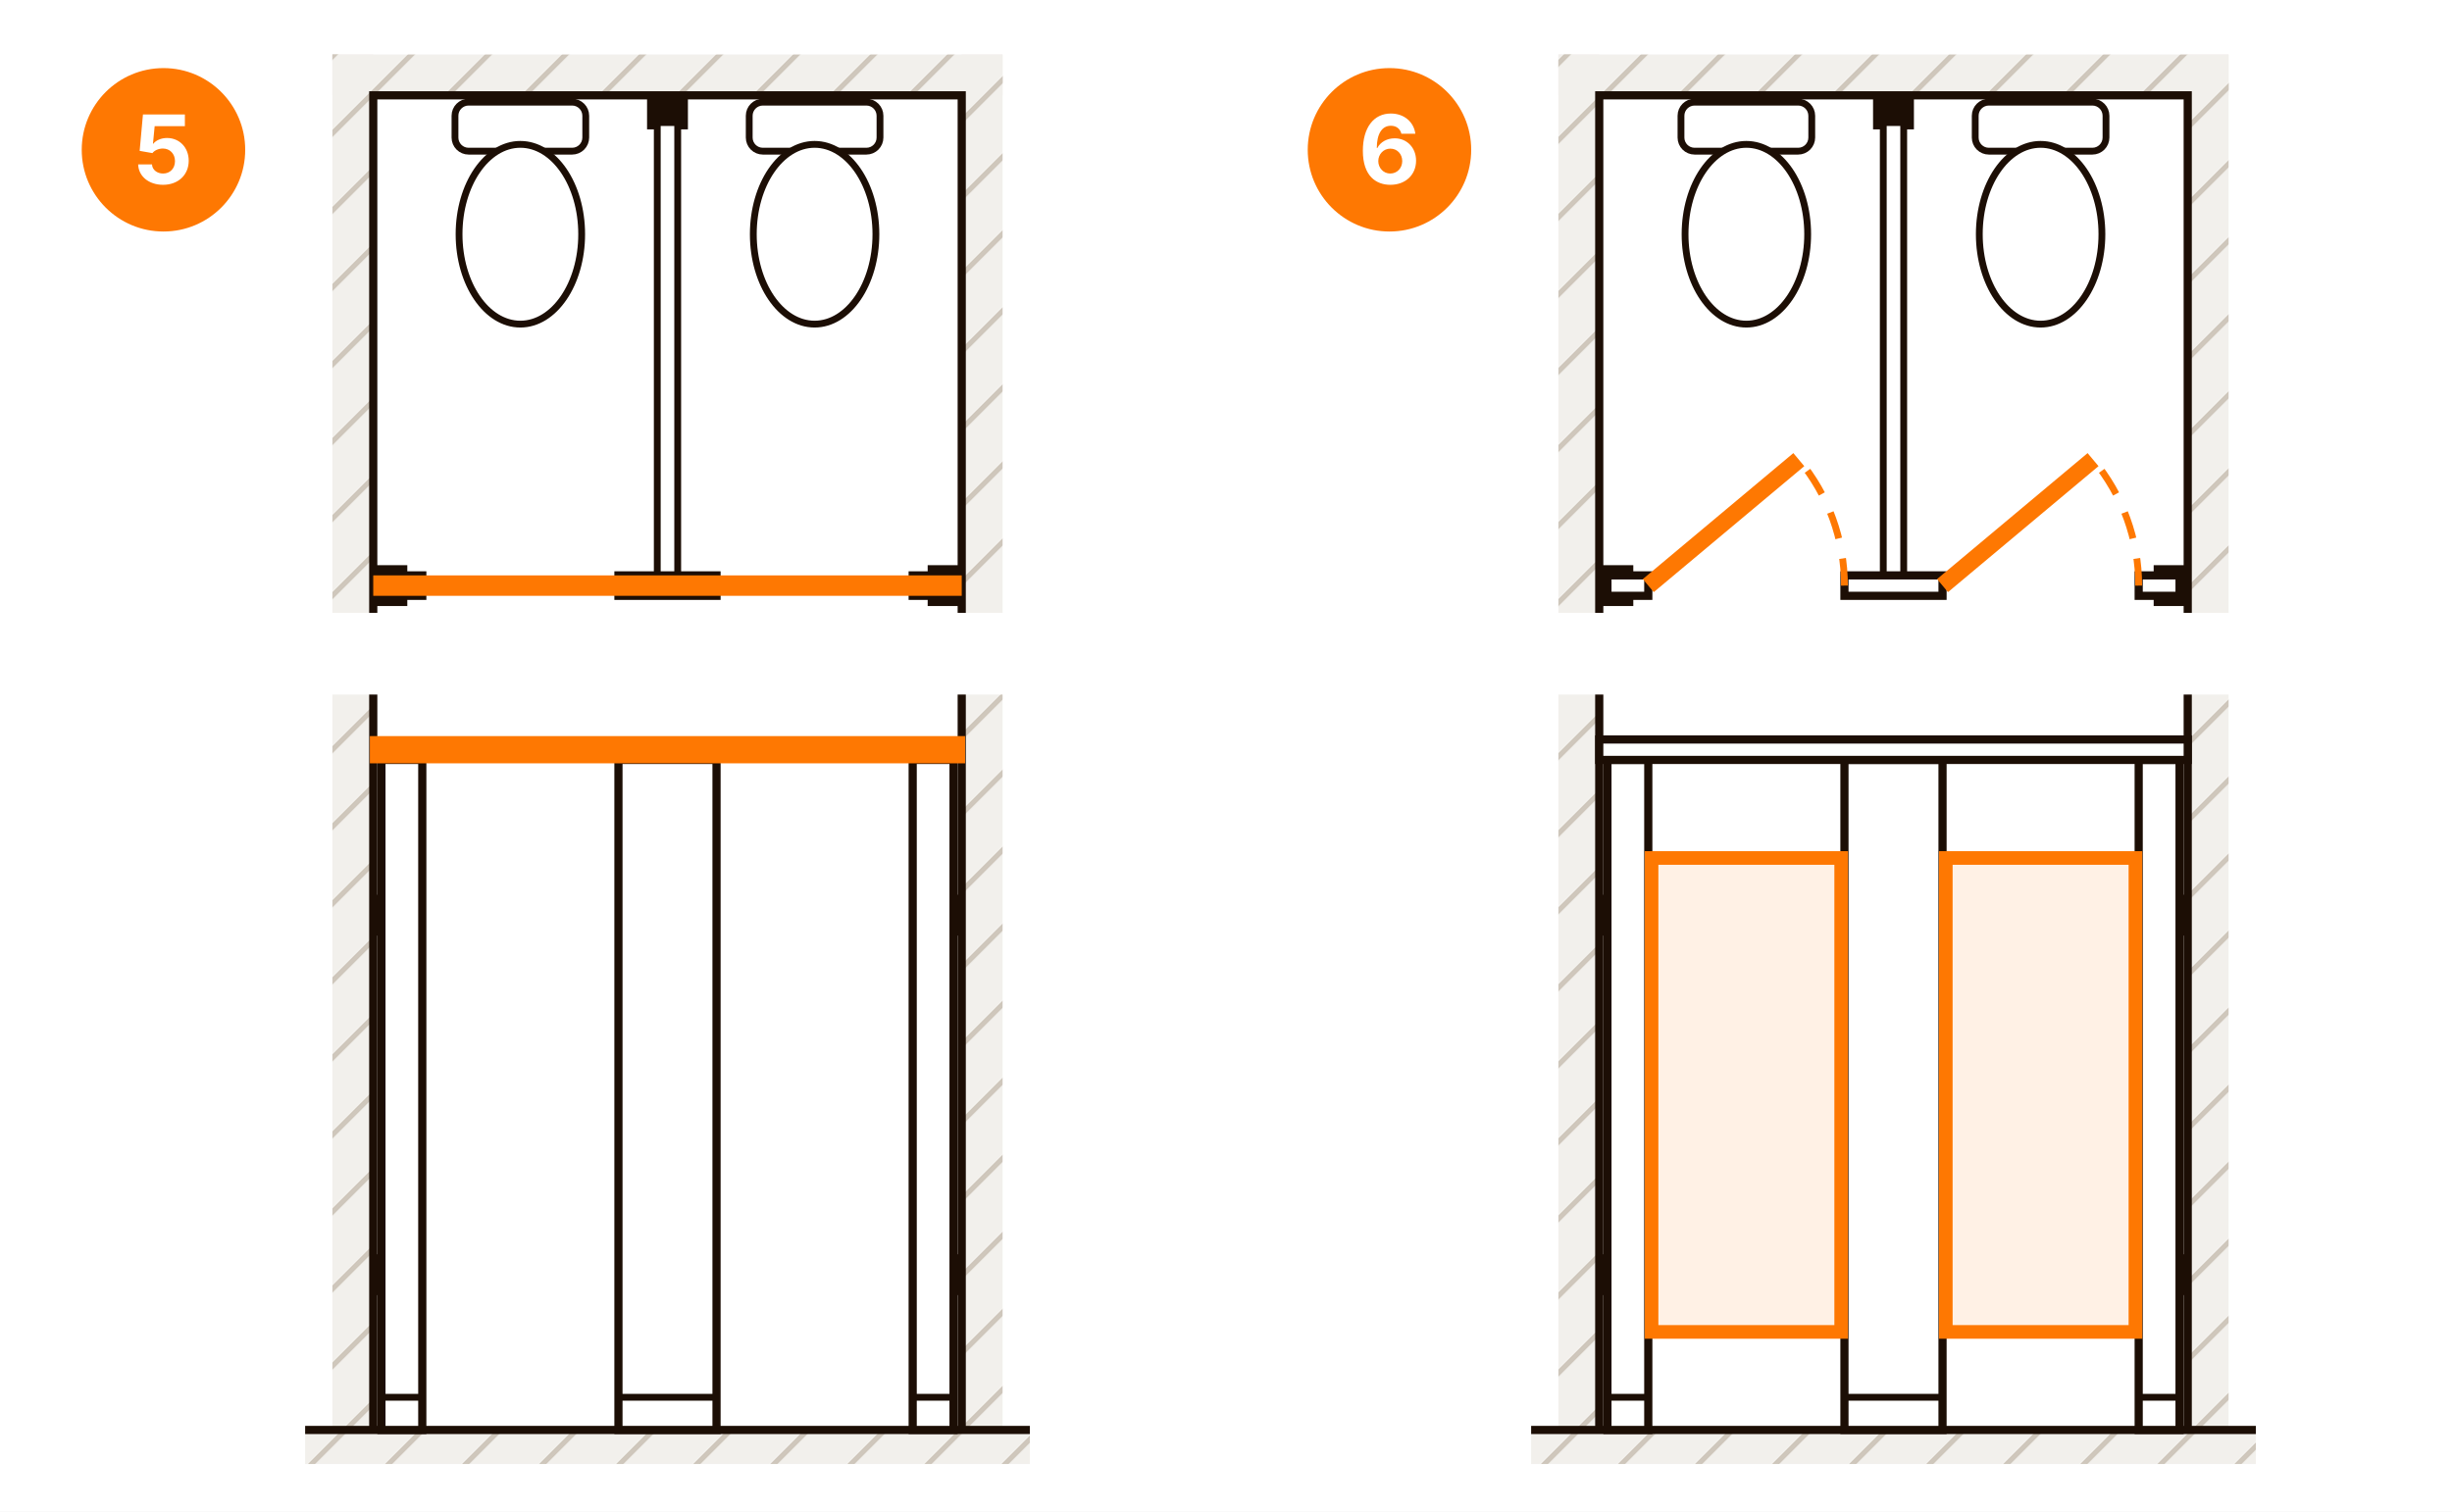
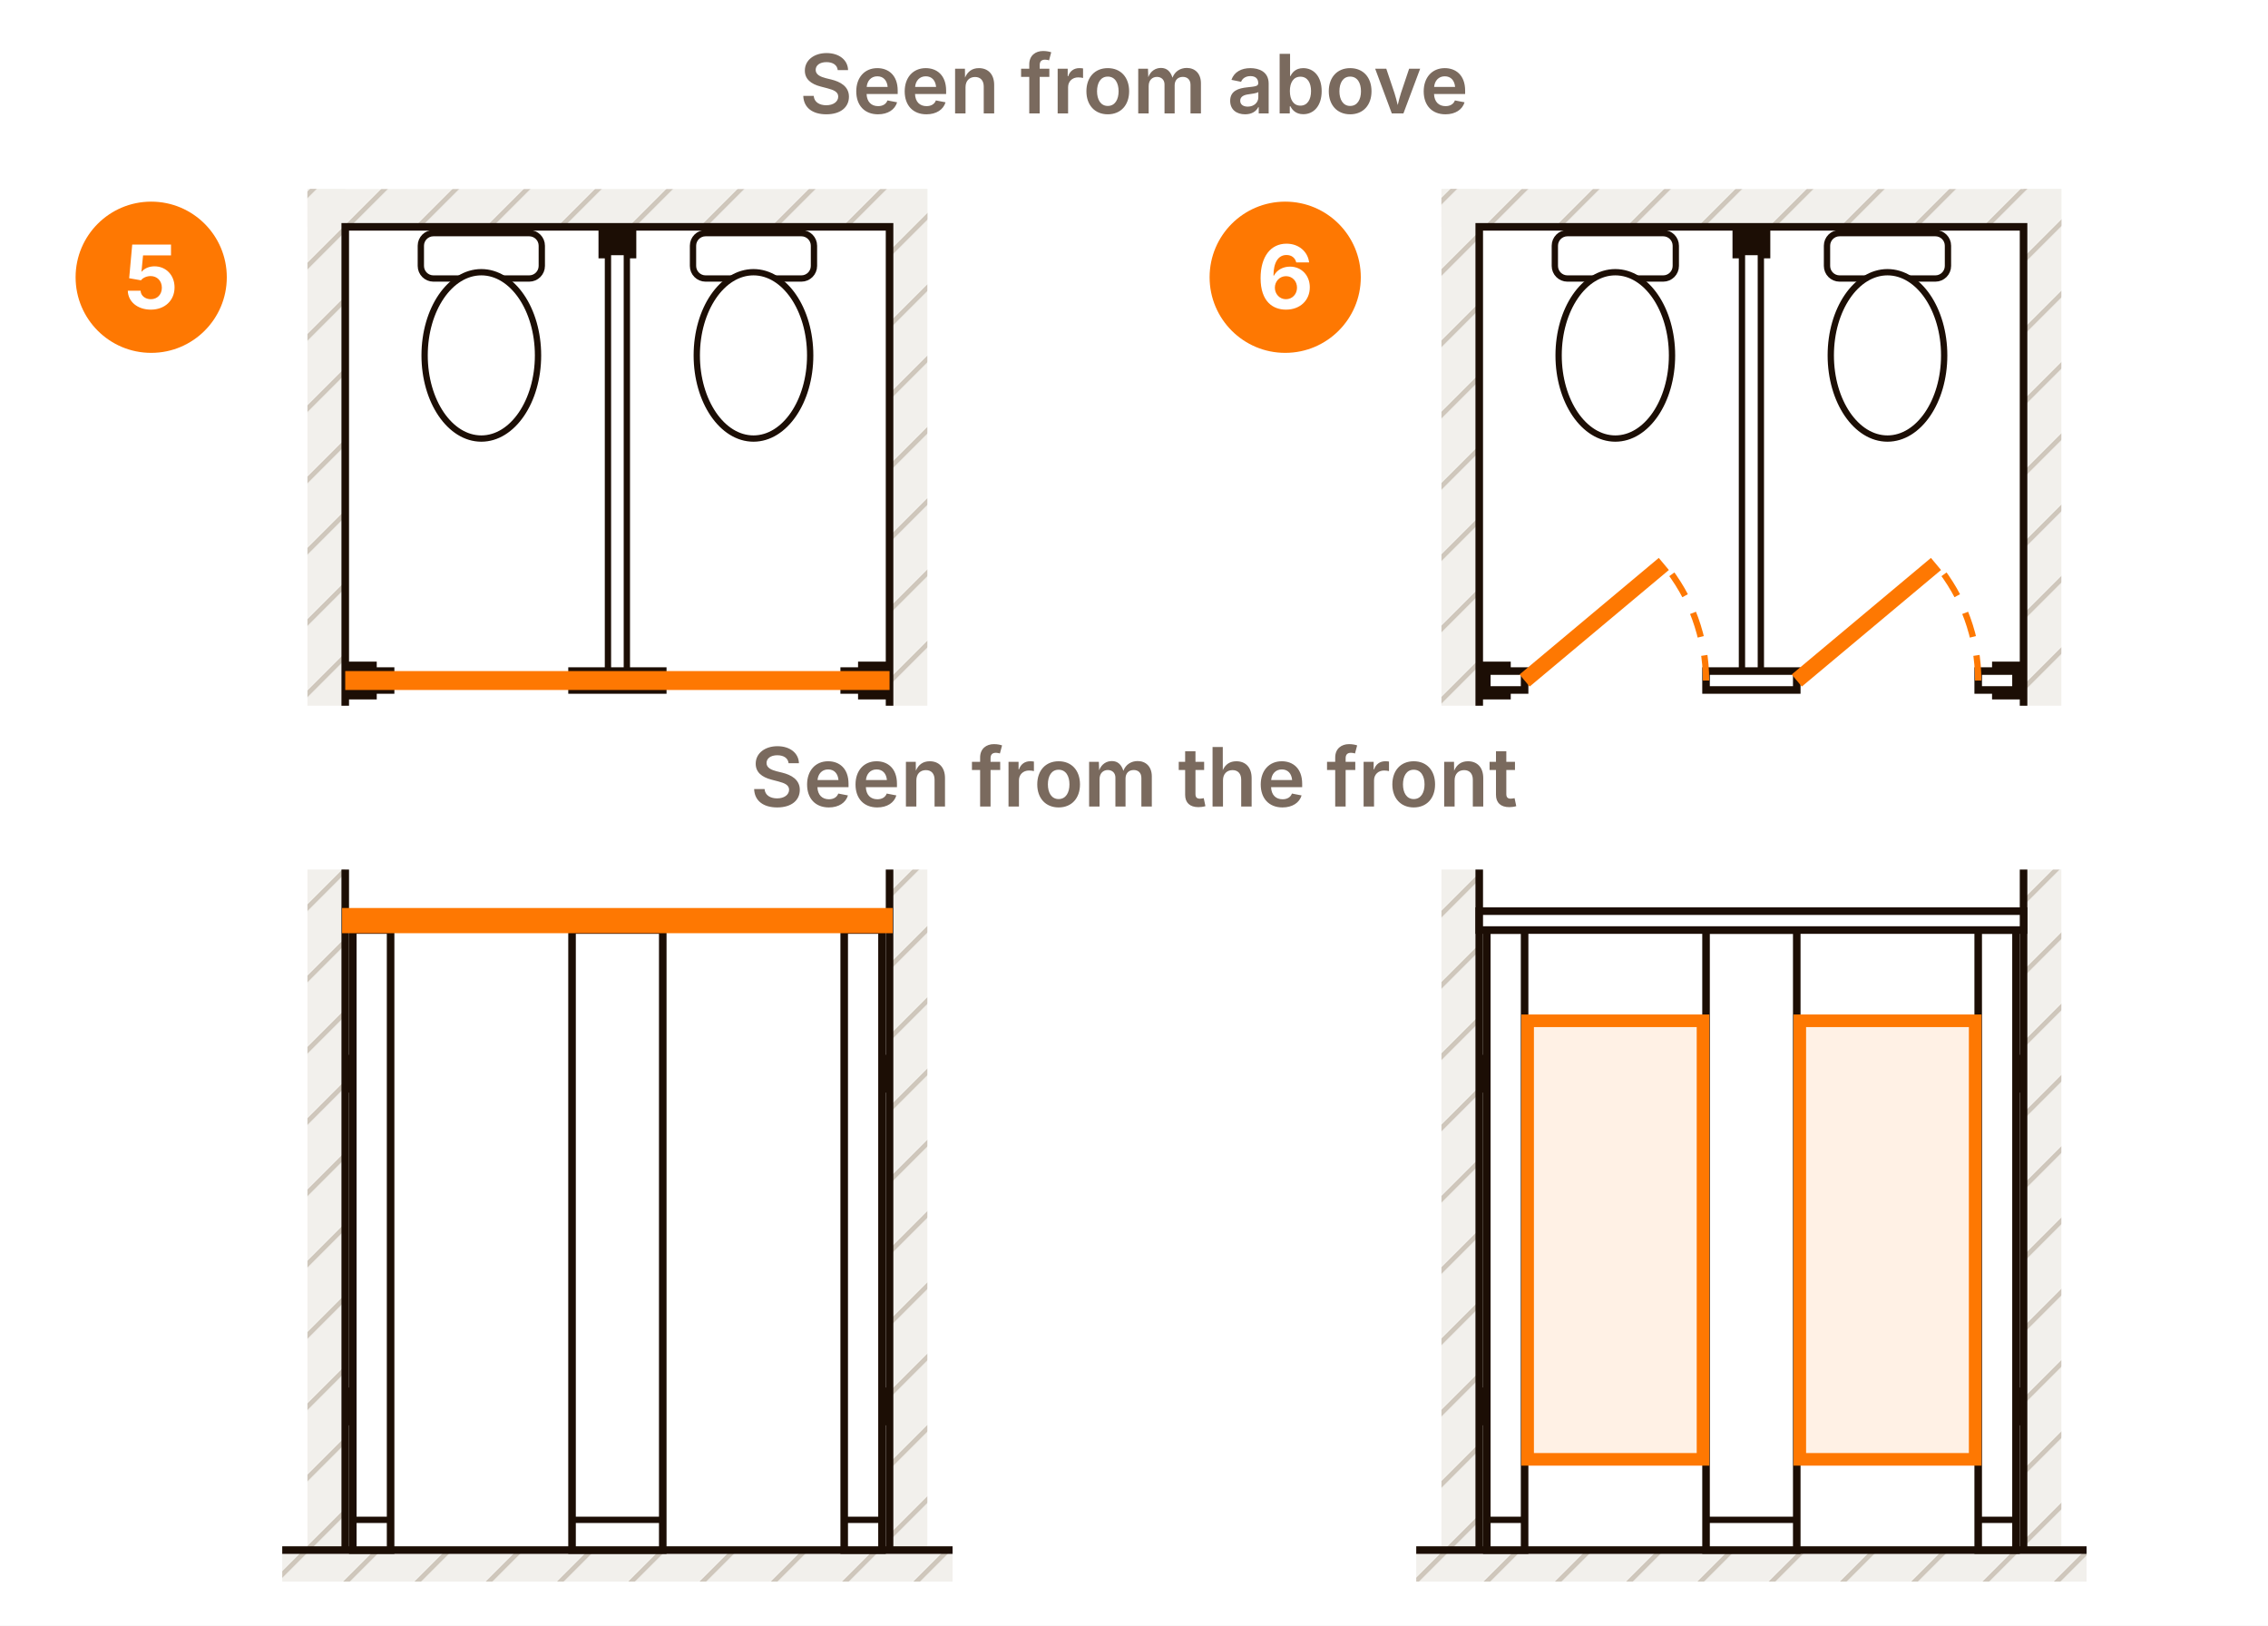
- <svg xmlns="http://www.w3.org/2000/svg" viewBox="0 0 360 222" width="360" height="222" role="img" aria-labelledby="t-install-sequence-2-m1 d-install-sequence-2-m1" font-family="Inter, ui-sans-serif, system-ui, sans-serif">
+ <svg xmlns="http://www.w3.org/2000/svg" viewBox="0 0 360 258" width="360" height="258" role="img" aria-labelledby="t-install-sequence-2-m1 d-install-sequence-2-m1" font-family="Inter, ui-sans-serif, system-ui, sans-serif">
  <defs>
    <pattern id="hatch-install-sequence-2-m1" width="8" height="8" patternUnits="userSpaceOnUse" patternTransform="rotate(45)">
      <rect width="8" height="8" fill="#f2f0ec" />
      <line x1="0" y1="0" x2="0" y2="8" stroke="#cfc7bc" stroke-width="1.5" />
    </pattern>
    <marker id="tick-install-sequence-2-m1" viewBox="0 0 10 10" refX="5" refY="5" markerWidth="8" markerHeight="8" orient="auto">
      <path d="M2 8 L8 2" stroke="#7a6a5e" stroke-width="1.5" />
    </marker>
  </defs>
-   <rect width="360" height="222" fill="#ffffff" />
-   <rect x="48.8" y="8" width="98.4" height="6" fill="url(#hatch-install-sequence-2-m1)" stroke="none" stroke-width="1.5" />
-   <rect x="48.8" y="8" width="6" height="82" fill="url(#hatch-install-sequence-2-m1)" stroke="none" stroke-width="1.5" />
-   <rect x="141.2" y="8" width="6" height="82" fill="url(#hatch-install-sequence-2-m1)" stroke="none" stroke-width="1.5" />
-   <path d="M54.8 90 V14 H141.2 V90" fill="none" stroke="#1c0e05" stroke-width="1.2" />
-   <rect x="66.8" y="15" width="19.2" height="7.2" fill="#ffffff" stroke="#1c0e05" stroke-width="1" rx="2" />
-   <ellipse cx="76.4" cy="34.4" rx="9" ry="13.2" fill="#fff" stroke="#1c0e05" stroke-width="1" />
-   <rect x="110" y="15" width="19.2" height="7.2" fill="#ffffff" stroke="#1c0e05" stroke-width="1" rx="2" />
-   <ellipse cx="119.6" cy="34.4" rx="9" ry="13.2" fill="#fff" stroke="#1c0e05" stroke-width="1" />
-   <rect x="95" y="14" width="6" height="5" fill="#1c0e05" stroke="none" stroke-width="1.5" />
-   <rect x="54.8" y="83" width="5" height="6" fill="#1c0e05" stroke="none" stroke-width="1.5" />
-   <rect x="136.2" y="83" width="5" height="6" fill="#1c0e05" stroke="none" stroke-width="1.5" />
-   <rect x="96.5" y="18" width="3" height="66.5" fill="#ffffff" stroke="#1c0e05" stroke-width="1" />
-   <rect x="56" y="84.5" width="6" height="3" fill="#ffffff" stroke="#1c0e05" stroke-width="1.2" />
-   <rect x="134" y="84.5" width="6" height="3" fill="#ffffff" stroke="#1c0e05" stroke-width="1.2" />
-   <rect x="90.8" y="84.5" width="14.4" height="3" fill="#ffffff" stroke="#1c0e05" stroke-width="1.2" />
-   <line x1="54.8" y1="86" x2="141.2" y2="86" stroke="#fe7802" stroke-width="3" />
-   <rect x="48.8" y="102" width="6" height="108" fill="url(#hatch-install-sequence-2-m1)" stroke="none" stroke-width="1.5" />
-   <rect x="141.2" y="102" width="6" height="108" fill="url(#hatch-install-sequence-2-m1)" stroke="none" stroke-width="1.5" />
-   <rect x="44.8" y="210" width="106.4" height="5" fill="url(#hatch-install-sequence-2-m1)" stroke="none" stroke-width="1.5" />
-   <line x1="44.8" y1="210" x2="151.2" y2="210" stroke="#1c0e05" stroke-width="1.2" />
-   <line x1="54.8" y1="102" x2="54.8" y2="210" stroke="#1c0e05" stroke-width="1.2" />
-   <line x1="141.2" y1="102" x2="141.2" y2="210" stroke="#1c0e05" stroke-width="1.2" />
-   <rect x="95" y="184.2" width="6" height="6" fill="#1c0e05" stroke="none" stroke-width="1.5" />
-   <rect x="54.8" y="184.2" width="5" height="6" fill="#1c0e05" stroke="none" stroke-width="1.5" />
-   <rect x="136.2" y="184.2" width="5" height="6" fill="#1c0e05" stroke="none" stroke-width="1.5" />
-   <rect x="95" y="131.4" width="6" height="6" fill="#1c0e05" stroke="none" stroke-width="1.5" />
-   <rect x="54.8" y="131.4" width="5" height="6" fill="#1c0e05" stroke="none" stroke-width="1.5" />
-   <rect x="136.2" y="131.4" width="5" height="6" fill="#1c0e05" stroke="none" stroke-width="1.5" />
-   <rect x="56" y="111.6" width="6" height="98.4" fill="#ffffff" stroke="#1c0e05" stroke-width="1.2" />
-   <line x1="56" y1="205.2" x2="62" y2="205.2" stroke="#1c0e05" stroke-width="1" />
-   <rect x="134" y="111.6" width="6" height="98.4" fill="#ffffff" stroke="#1c0e05" stroke-width="1.2" />
-   <line x1="134" y1="205.2" x2="140" y2="205.2" stroke="#1c0e05" stroke-width="1" />
-   <rect x="90.8" y="111.6" width="14.4" height="98.4" fill="#ffffff" stroke="#1c0e05" stroke-width="1.2" />
-   <line x1="90.8" y1="205.2" x2="105.2" y2="205.2" stroke="#1c0e05" stroke-width="1" />
-   <rect x="54.8" y="108.6" width="86.4" height="3" fill="#fe7802" stroke="#fe7802" stroke-width="1" />
+   <rect width="360" height="258" fill="#ffffff" />
+   <rect x="48.8" y="30" width="98.4" height="6" fill="url(#hatch-install-sequence-2-m1)" stroke="none" stroke-width="1.5" />
+   <rect x="48.8" y="30" width="6" height="82" fill="url(#hatch-install-sequence-2-m1)" stroke="none" stroke-width="1.5" />
+   <rect x="141.2" y="30" width="6" height="82" fill="url(#hatch-install-sequence-2-m1)" stroke="none" stroke-width="1.5" />
+   <path d="M54.8 112 V36 H141.2 V112" fill="none" stroke="#1c0e05" stroke-width="1.2" />
+   <rect x="66.8" y="37" width="19.2" height="7.2" fill="#ffffff" stroke="#1c0e05" stroke-width="1" rx="2" />
+   <ellipse cx="76.4" cy="56.4" rx="9" ry="13.2" fill="#fff" stroke="#1c0e05" stroke-width="1" />
+   <rect x="110" y="37" width="19.2" height="7.2" fill="#ffffff" stroke="#1c0e05" stroke-width="1" rx="2" />
+   <ellipse cx="119.6" cy="56.4" rx="9" ry="13.2" fill="#fff" stroke="#1c0e05" stroke-width="1" />
+   <rect x="95" y="36" width="6" height="5" fill="#1c0e05" stroke="none" stroke-width="1.5" />
+   <rect x="54.8" y="105" width="5" height="6" fill="#1c0e05" stroke="none" stroke-width="1.5" />
+   <rect x="136.2" y="105" width="5" height="6" fill="#1c0e05" stroke="none" stroke-width="1.5" />
+   <rect x="96.5" y="40" width="3" height="66.5" fill="#ffffff" stroke="#1c0e05" stroke-width="1" />
+   <rect x="56" y="106.5" width="6" height="3" fill="#ffffff" stroke="#1c0e05" stroke-width="1.2" />
+   <rect x="134" y="106.5" width="6" height="3" fill="#ffffff" stroke="#1c0e05" stroke-width="1.2" />
+   <rect x="90.8" y="106.5" width="14.4" height="3" fill="#ffffff" stroke="#1c0e05" stroke-width="1.2" />
+   <line x1="54.8" y1="108" x2="141.2" y2="108" stroke="#fe7802" stroke-width="3" />
+   <rect x="48.8" y="138" width="6" height="108" fill="url(#hatch-install-sequence-2-m1)" stroke="none" stroke-width="1.5" />
+   <rect x="141.2" y="138" width="6" height="108" fill="url(#hatch-install-sequence-2-m1)" stroke="none" stroke-width="1.5" />
+   <rect x="44.8" y="246" width="106.4" height="5" fill="url(#hatch-install-sequence-2-m1)" stroke="none" stroke-width="1.5" />
+   <line x1="44.8" y1="246" x2="151.2" y2="246" stroke="#1c0e05" stroke-width="1.2" />
+   <line x1="54.8" y1="138" x2="54.8" y2="246" stroke="#1c0e05" stroke-width="1.2" />
+   <line x1="141.2" y1="138" x2="141.2" y2="246" stroke="#1c0e05" stroke-width="1.2" />
+   <rect x="95" y="220.2" width="6" height="6" fill="#1c0e05" stroke="none" stroke-width="1.5" />
+   <rect x="54.8" y="220.2" width="5" height="6" fill="#1c0e05" stroke="none" stroke-width="1.5" />
+   <rect x="136.2" y="220.2" width="5" height="6" fill="#1c0e05" stroke="none" stroke-width="1.5" />
+   <rect x="95" y="167.4" width="6" height="6" fill="#1c0e05" stroke="none" stroke-width="1.5" />
+   <rect x="54.8" y="167.4" width="5" height="6" fill="#1c0e05" stroke="none" stroke-width="1.5" />
+   <rect x="136.2" y="167.4" width="5" height="6" fill="#1c0e05" stroke="none" stroke-width="1.5" />
+   <rect x="56" y="147.6" width="6" height="98.4" fill="#ffffff" stroke="#1c0e05" stroke-width="1.2" />
+   <line x1="56" y1="241.2" x2="62" y2="241.2" stroke="#1c0e05" stroke-width="1" />
+   <rect x="134" y="147.6" width="6" height="98.4" fill="#ffffff" stroke="#1c0e05" stroke-width="1.2" />
+   <line x1="134" y1="241.2" x2="140" y2="241.2" stroke="#1c0e05" stroke-width="1" />
+   <rect x="90.8" y="147.6" width="14.4" height="98.4" fill="#ffffff" stroke="#1c0e05" stroke-width="1.2" />
+   <line x1="90.8" y1="241.2" x2="105.2" y2="241.2" stroke="#1c0e05" stroke-width="1" />
+   <rect x="54.8" y="144.6" width="86.4" height="3" fill="#fe7802" stroke="#fe7802" stroke-width="1" />
  <g class="co">
-     <circle cx="24" cy="22" r="12" fill="#fe7802" />
-     <text x="24" y="27" font-size="14" font-weight="700" fill="#fff" text-anchor="middle">5</text>
+     <circle cx="24" cy="44" r="12" fill="#fe7802" />
+     <text x="24" y="49" font-size="14" font-weight="700" fill="#fff" text-anchor="middle">5</text>
  </g>
-   <rect x="228.8" y="8" width="98.4" height="6" fill="url(#hatch-install-sequence-2-m1)" stroke="none" stroke-width="1.5" />
-   <rect x="228.8" y="8" width="6" height="82" fill="url(#hatch-install-sequence-2-m1)" stroke="none" stroke-width="1.5" />
-   <rect x="321.2" y="8" width="6" height="82" fill="url(#hatch-install-sequence-2-m1)" stroke="none" stroke-width="1.5" />
-   <path d="M234.8 90 V14 H321.2 V90" fill="none" stroke="#1c0e05" stroke-width="1.2" />
-   <rect x="246.8" y="15" width="19.2" height="7.2" fill="#ffffff" stroke="#1c0e05" stroke-width="1" rx="2" />
-   <ellipse cx="256.4" cy="34.4" rx="9" ry="13.2" fill="#fff" stroke="#1c0e05" stroke-width="1" />
-   <rect x="290" y="15" width="19.2" height="7.2" fill="#ffffff" stroke="#1c0e05" stroke-width="1" rx="2" />
-   <ellipse cx="299.6" cy="34.4" rx="9" ry="13.2" fill="#fff" stroke="#1c0e05" stroke-width="1" />
-   <rect x="275" y="14" width="6" height="5" fill="#1c0e05" stroke="none" stroke-width="1.5" />
-   <rect x="234.8" y="83" width="5" height="6" fill="#1c0e05" stroke="none" stroke-width="1.5" />
-   <rect x="316.2" y="83" width="5" height="6" fill="#1c0e05" stroke="none" stroke-width="1.5" />
-   <rect x="276.5" y="18" width="3" height="66.5" fill="#ffffff" stroke="#1c0e05" stroke-width="1" />
-   <rect x="236" y="84.5" width="6" height="3" fill="#ffffff" stroke="#1c0e05" stroke-width="1.2" />
-   <rect x="314" y="84.5" width="6" height="3" fill="#ffffff" stroke="#1c0e05" stroke-width="1.2" />
-   <rect x="270.8" y="84.5" width="14.4" height="3" fill="#ffffff" stroke="#1c0e05" stroke-width="1.2" />
-   <path d="M270.8 86 A28.8 28.8 0 0 0 264.1 67.5" fill="none" stroke="#fe7802" stroke-width="1" stroke-dasharray="4 3" />
-   <line x1="242" y1="86" x2="264.1" y2="67.5" stroke="#fe7802" stroke-width="2.5" />
-   <path d="M314 86 A28.8 28.8 0 0 0 307.3 67.5" fill="none" stroke="#fe7802" stroke-width="1" stroke-dasharray="4 3" />
-   <line x1="285.2" y1="86" x2="307.3" y2="67.5" stroke="#fe7802" stroke-width="2.5" />
-   <rect x="228.8" y="102" width="6" height="108" fill="url(#hatch-install-sequence-2-m1)" stroke="none" stroke-width="1.5" />
-   <rect x="321.2" y="102" width="6" height="108" fill="url(#hatch-install-sequence-2-m1)" stroke="none" stroke-width="1.5" />
-   <rect x="224.8" y="210" width="106.4" height="5" fill="url(#hatch-install-sequence-2-m1)" stroke="none" stroke-width="1.5" />
-   <line x1="224.8" y1="210" x2="331.2" y2="210" stroke="#1c0e05" stroke-width="1.2" />
-   <line x1="234.8" y1="102" x2="234.8" y2="210" stroke="#1c0e05" stroke-width="1.2" />
-   <line x1="321.2" y1="102" x2="321.2" y2="210" stroke="#1c0e05" stroke-width="1.2" />
-   <rect x="275" y="184.2" width="6" height="6" fill="#1c0e05" stroke="none" stroke-width="1.5" />
-   <rect x="234.8" y="184.2" width="5" height="6" fill="#1c0e05" stroke="none" stroke-width="1.5" />
-   <rect x="316.2" y="184.2" width="5" height="6" fill="#1c0e05" stroke="none" stroke-width="1.5" />
-   <rect x="275" y="131.4" width="6" height="6" fill="#1c0e05" stroke="none" stroke-width="1.5" />
-   <rect x="234.8" y="131.4" width="5" height="6" fill="#1c0e05" stroke="none" stroke-width="1.5" />
-   <rect x="316.2" y="131.4" width="5" height="6" fill="#1c0e05" stroke="none" stroke-width="1.5" />
-   <rect x="236" y="111.6" width="6" height="98.4" fill="#ffffff" stroke="#1c0e05" stroke-width="1.2" />
-   <line x1="236" y1="205.2" x2="242" y2="205.2" stroke="#1c0e05" stroke-width="1" />
-   <rect x="314" y="111.6" width="6" height="98.4" fill="#ffffff" stroke="#1c0e05" stroke-width="1.2" />
-   <line x1="314" y1="205.2" x2="320" y2="205.2" stroke="#1c0e05" stroke-width="1" />
-   <rect x="270.8" y="111.6" width="14.4" height="98.4" fill="#ffffff" stroke="#1c0e05" stroke-width="1.2" />
-   <line x1="270.8" y1="205.2" x2="285.2" y2="205.2" stroke="#1c0e05" stroke-width="1" />
-   <rect x="234.8" y="108.6" width="86.4" height="3" fill="#fff" stroke="#1c0e05" stroke-width="1.2" />
-   <rect x="242.48" y="126" width="27.84" height="69.6" fill="#fff1e5" stroke="#fe7802" stroke-width="2" />
-   <rect x="285.68" y="126" width="27.84" height="69.6" fill="#fff1e5" stroke="#fe7802" stroke-width="2" />
+   <text x="180" y="18" font-size="13" font-weight="600" fill="#7a6a5e" text-anchor="middle">Seen from above</text>
+   <text x="180" y="128" font-size="13" font-weight="600" fill="#7a6a5e" text-anchor="middle">Seen from the front</text>
+   <rect x="228.8" y="30" width="98.4" height="6" fill="url(#hatch-install-sequence-2-m1)" stroke="none" stroke-width="1.5" />
+   <rect x="228.8" y="30" width="6" height="82" fill="url(#hatch-install-sequence-2-m1)" stroke="none" stroke-width="1.5" />
+   <rect x="321.2" y="30" width="6" height="82" fill="url(#hatch-install-sequence-2-m1)" stroke="none" stroke-width="1.5" />
+   <path d="M234.8 112 V36 H321.2 V112" fill="none" stroke="#1c0e05" stroke-width="1.2" />
+   <rect x="246.8" y="37" width="19.2" height="7.2" fill="#ffffff" stroke="#1c0e05" stroke-width="1" rx="2" />
+   <ellipse cx="256.4" cy="56.4" rx="9" ry="13.2" fill="#fff" stroke="#1c0e05" stroke-width="1" />
+   <rect x="290" y="37" width="19.2" height="7.2" fill="#ffffff" stroke="#1c0e05" stroke-width="1" rx="2" />
+   <ellipse cx="299.6" cy="56.4" rx="9" ry="13.2" fill="#fff" stroke="#1c0e05" stroke-width="1" />
+   <rect x="275" y="36" width="6" height="5" fill="#1c0e05" stroke="none" stroke-width="1.5" />
+   <rect x="234.8" y="105" width="5" height="6" fill="#1c0e05" stroke="none" stroke-width="1.5" />
+   <rect x="316.2" y="105" width="5" height="6" fill="#1c0e05" stroke="none" stroke-width="1.5" />
+   <rect x="276.5" y="40" width="3" height="66.5" fill="#ffffff" stroke="#1c0e05" stroke-width="1" />
+   <rect x="236" y="106.5" width="6" height="3" fill="#ffffff" stroke="#1c0e05" stroke-width="1.2" />
+   <rect x="314" y="106.5" width="6" height="3" fill="#ffffff" stroke="#1c0e05" stroke-width="1.2" />
+   <rect x="270.8" y="106.5" width="14.4" height="3" fill="#ffffff" stroke="#1c0e05" stroke-width="1.2" />
+   <path d="M270.8 108 A28.8 28.8 0 0 0 264.1 89.5" fill="none" stroke="#fe7802" stroke-width="1" stroke-dasharray="4 3" />
+   <line x1="242" y1="108" x2="264.1" y2="89.5" stroke="#fe7802" stroke-width="2.5" />
+   <path d="M314 108 A28.8 28.8 0 0 0 307.3 89.5" fill="none" stroke="#fe7802" stroke-width="1" stroke-dasharray="4 3" />
+   <line x1="285.2" y1="108" x2="307.3" y2="89.5" stroke="#fe7802" stroke-width="2.5" />
+   <rect x="228.8" y="138" width="6" height="108" fill="url(#hatch-install-sequence-2-m1)" stroke="none" stroke-width="1.5" />
+   <rect x="321.2" y="138" width="6" height="108" fill="url(#hatch-install-sequence-2-m1)" stroke="none" stroke-width="1.5" />
+   <rect x="224.8" y="246" width="106.4" height="5" fill="url(#hatch-install-sequence-2-m1)" stroke="none" stroke-width="1.5" />
+   <line x1="224.8" y1="246" x2="331.2" y2="246" stroke="#1c0e05" stroke-width="1.2" />
+   <line x1="234.8" y1="138" x2="234.8" y2="246" stroke="#1c0e05" stroke-width="1.2" />
+   <line x1="321.2" y1="138" x2="321.2" y2="246" stroke="#1c0e05" stroke-width="1.2" />
+   <rect x="275" y="220.2" width="6" height="6" fill="#1c0e05" stroke="none" stroke-width="1.5" />
+   <rect x="234.8" y="220.2" width="5" height="6" fill="#1c0e05" stroke="none" stroke-width="1.5" />
+   <rect x="316.2" y="220.2" width="5" height="6" fill="#1c0e05" stroke="none" stroke-width="1.5" />
+   <rect x="275" y="167.4" width="6" height="6" fill="#1c0e05" stroke="none" stroke-width="1.5" />
+   <rect x="234.8" y="167.4" width="5" height="6" fill="#1c0e05" stroke="none" stroke-width="1.5" />
+   <rect x="316.2" y="167.4" width="5" height="6" fill="#1c0e05" stroke="none" stroke-width="1.5" />
+   <rect x="236" y="147.6" width="6" height="98.4" fill="#ffffff" stroke="#1c0e05" stroke-width="1.2" />
+   <line x1="236" y1="241.2" x2="242" y2="241.2" stroke="#1c0e05" stroke-width="1" />
+   <rect x="314" y="147.6" width="6" height="98.4" fill="#ffffff" stroke="#1c0e05" stroke-width="1.2" />
+   <line x1="314" y1="241.2" x2="320" y2="241.2" stroke="#1c0e05" stroke-width="1" />
+   <rect x="270.8" y="147.6" width="14.4" height="98.4" fill="#ffffff" stroke="#1c0e05" stroke-width="1.2" />
+   <line x1="270.8" y1="241.2" x2="285.2" y2="241.2" stroke="#1c0e05" stroke-width="1" />
+   <rect x="234.8" y="144.6" width="86.4" height="3" fill="#fff" stroke="#1c0e05" stroke-width="1.2" />
+   <rect x="242.48" y="162" width="27.84" height="69.6" fill="#fff1e5" stroke="#fe7802" stroke-width="2" />
+   <rect x="285.68" y="162" width="27.84" height="69.6" fill="#fff1e5" stroke="#fe7802" stroke-width="2" />
  <g class="co">
-     <circle cx="204" cy="22" r="12" fill="#fe7802" />
-     <text x="204" y="27" font-size="14" font-weight="700" fill="#fff" text-anchor="middle">6</text>
+     <circle cx="204" cy="44" r="12" fill="#fe7802" />
+     <text x="204" y="49" font-size="14" font-weight="700" fill="#fff" text-anchor="middle">6</text>
  </g>
</svg>
